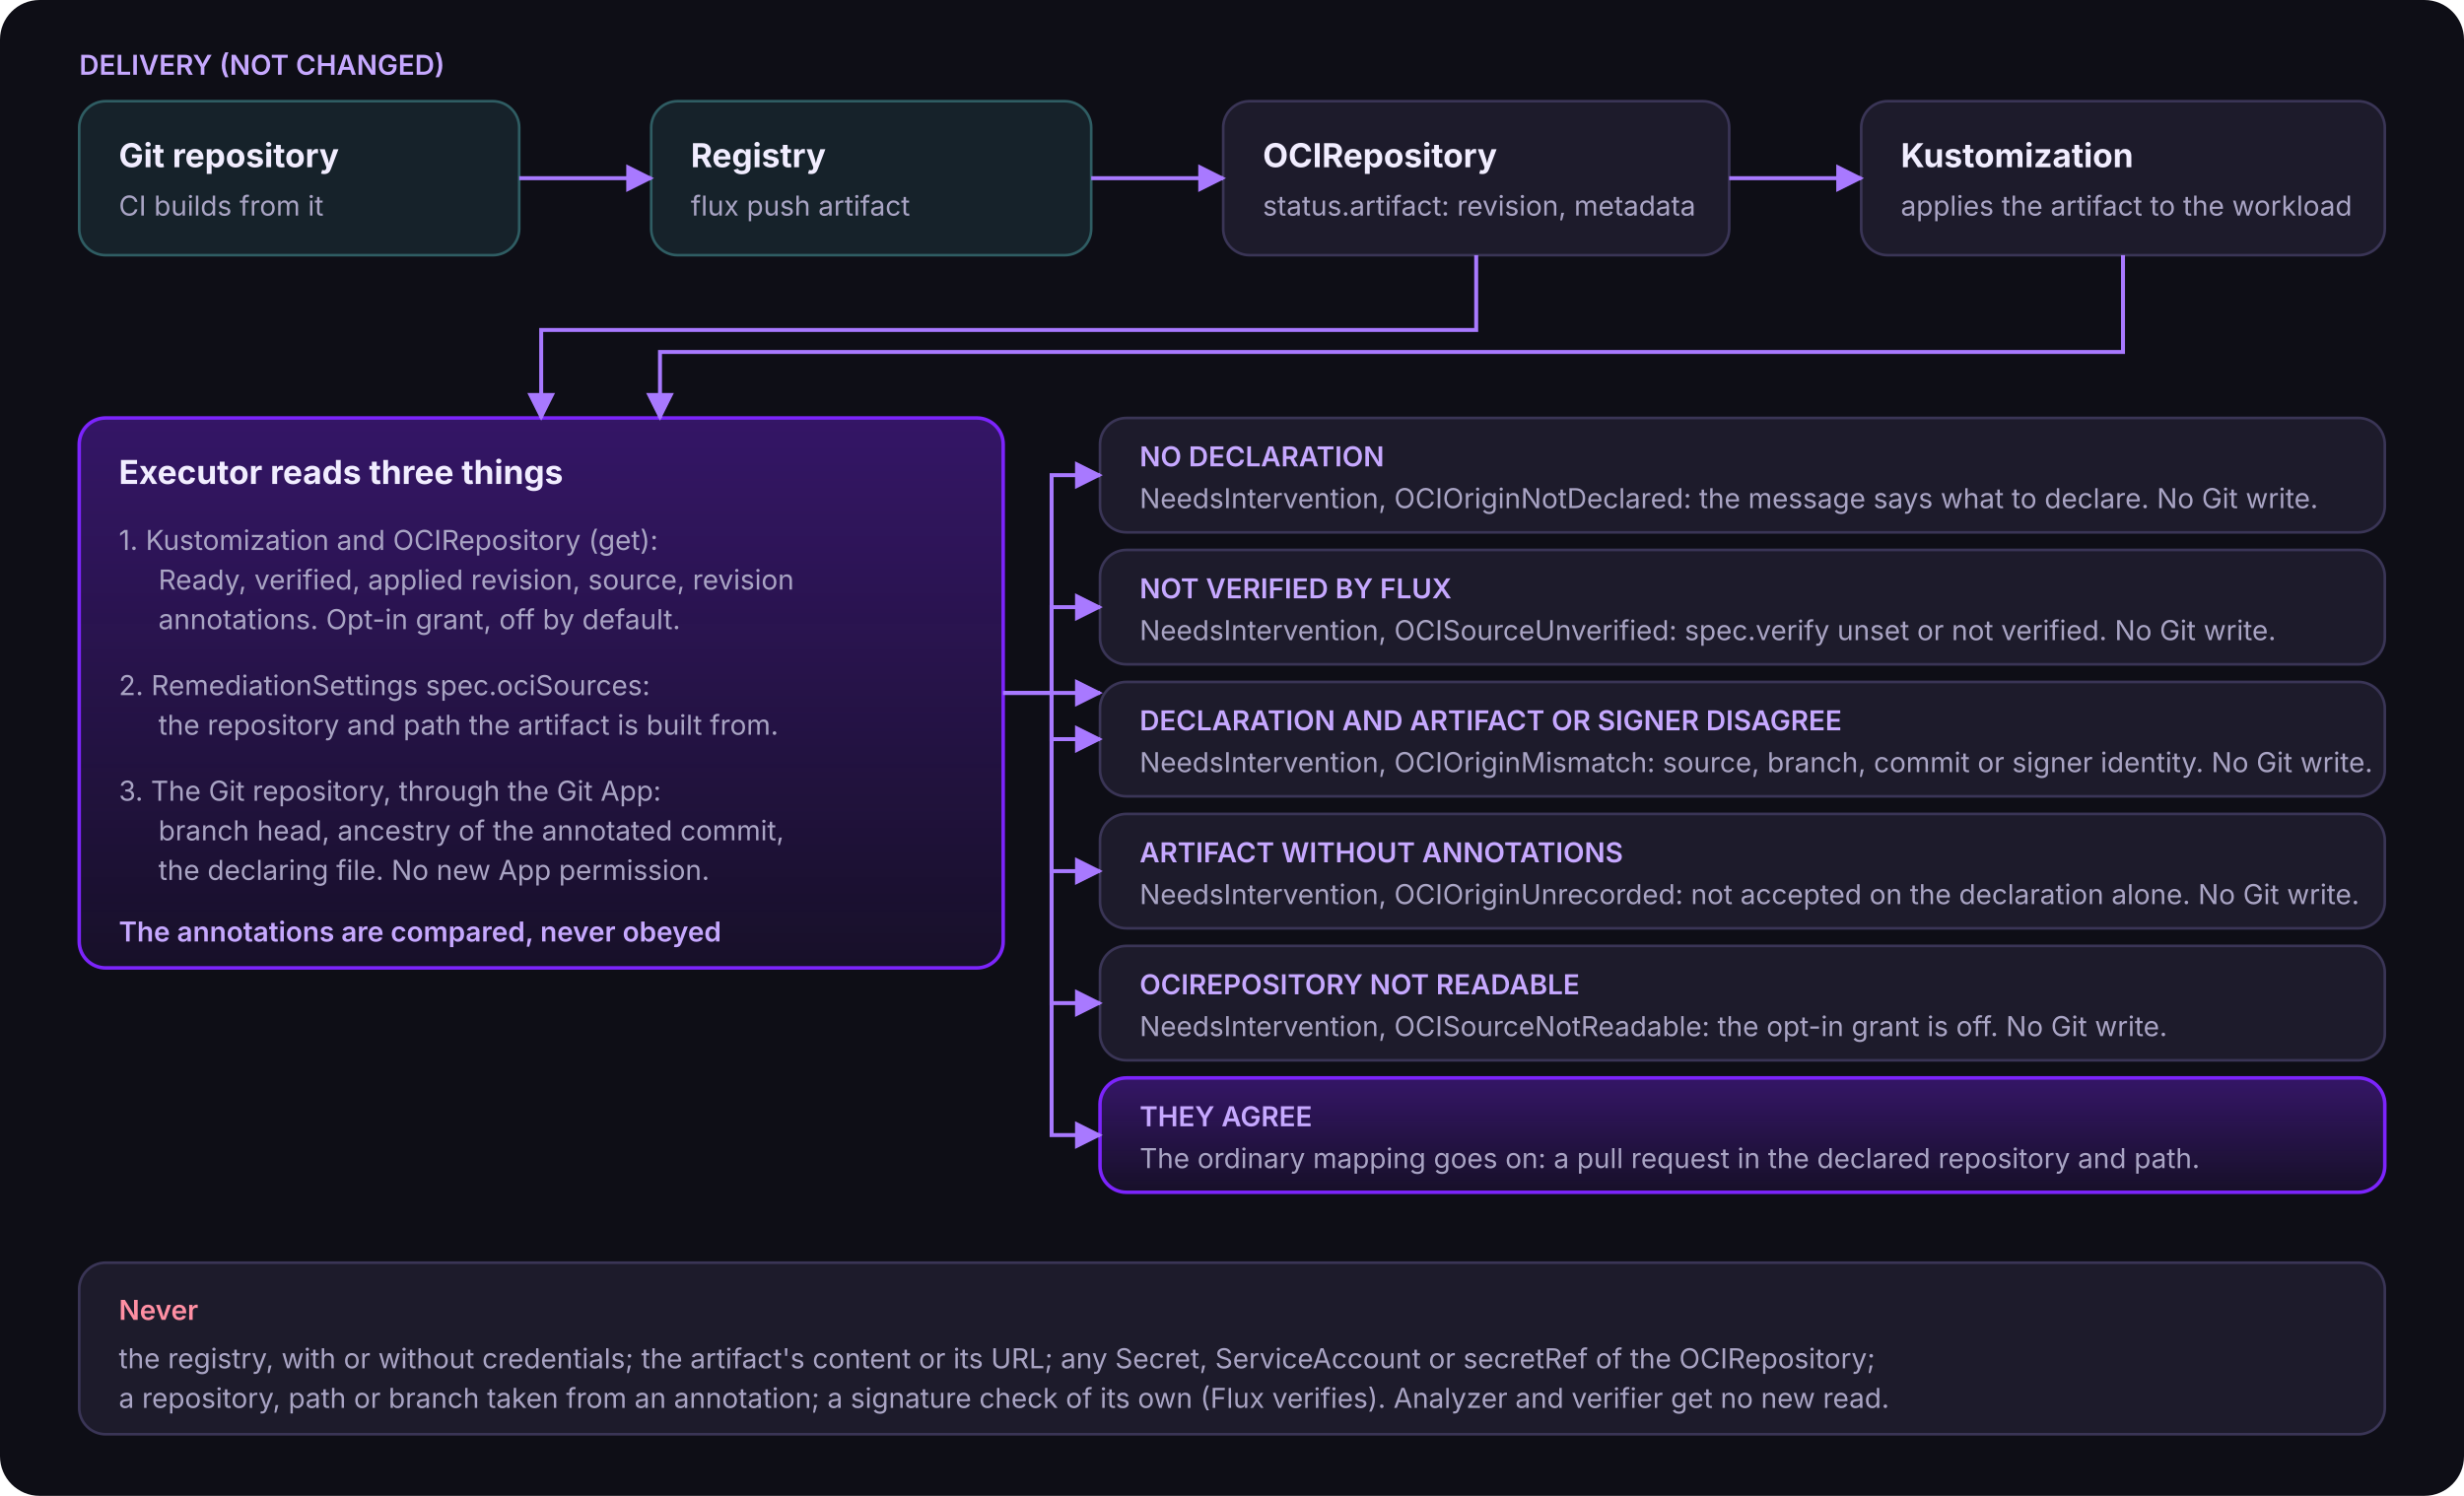
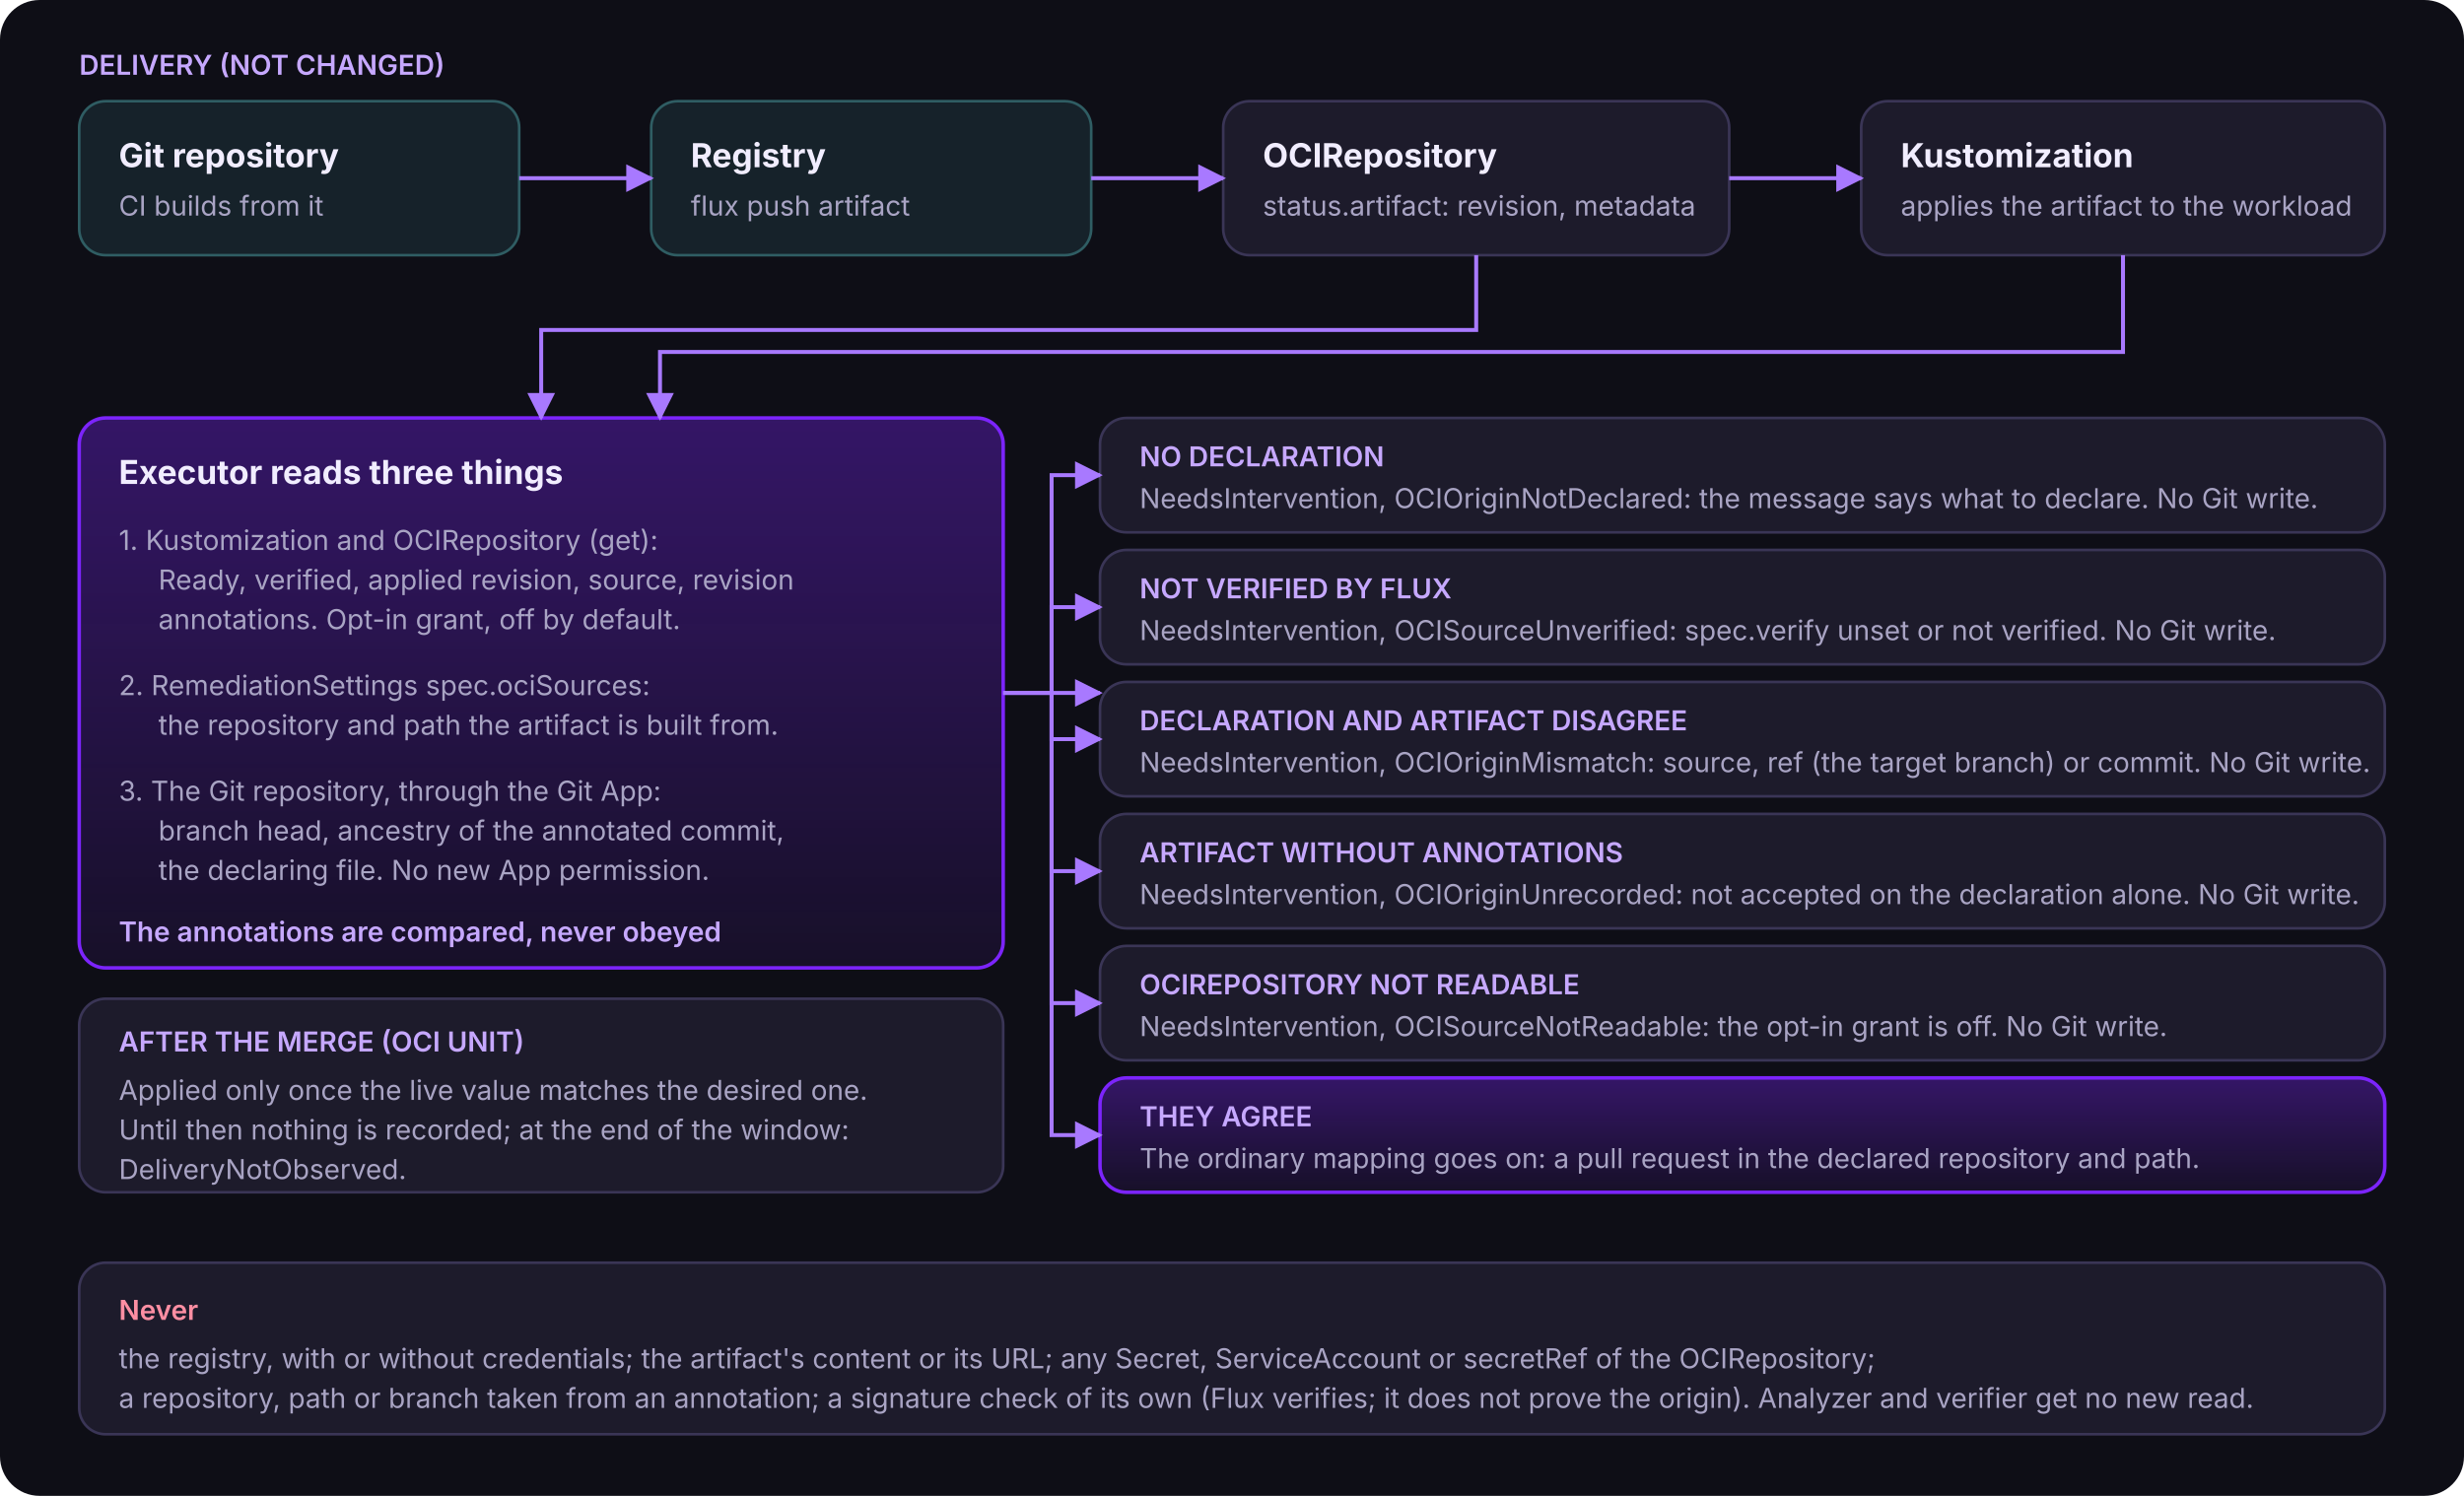
<svg xmlns="http://www.w3.org/2000/svg" viewBox="0 0 1120 680" role="img" aria-labelledby="t d" font-family="Inter, 'Segoe UI', system-ui, -apple-system, sans-serif">
  <defs>
    <marker id="a" viewBox="0 0 10 10" refX="9" refY="5" markerWidth="7" markerHeight="7" orient="auto-start-reverse">
      <path d="M0 0 10 5 0 10z" fill="#a879ff" />
    </marker>
    <linearGradient id="glow" x1="0" y1="0" x2="0" y2="1">
      <stop offset="0" stop-color="#7c24fc" stop-opacity=".35" />
      <stop offset="1" stop-color="#7c24fc" stop-opacity=".08" />
    </linearGradient>
    <style>
      .box{fill:#1d1b2b;stroke:#3a3556;stroke-width:1.2}
      .key{fill:url(#glow);stroke:#7c24fc;stroke-width:1.6}
      .ext{fill:#16222a;stroke:#2f5d63;stroke-width:1.2}
      .h{fill:#f1edff;font-size:15px;font-weight:650}
      .s{fill:#a9a4c4;font-size:12.5px}
      .f{stroke:#a879ff;stroke-width:1.8;fill:none}
      .d{stroke:#6f6a90;stroke-width:1.4;fill:none;stroke-dasharray:5 4}
      .no{fill:#ff8fa3;font-size:12.5px;font-weight:600}
      .tag{fill:#c6a8ff;font-size:12.5px;font-weight:600}
    </style>
  </defs>
  <rect width="1120" height="680" rx="18" fill="#0e0e16" />
  <text class="tag" x="36" y="34">DELIVERY (NOT CHANGED)</text>
  <rect class="ext" x="36" y="46" width="200" height="70" rx="12" />
  <text class="h" x="54" y="76">Git repository</text>
  <text class="s" x="54" y="98">CI builds from it</text>
  <rect class="ext" x="296" y="46" width="200" height="70" rx="12" />
  <text class="h" x="314" y="76">Registry</text>
  <text class="s" x="314" y="98">flux push artifact</text>
  <rect class="box" x="556" y="46" width="230" height="70" rx="12" />
  <text class="h" x="574" y="76">OCIRepository</text>
  <text class="s" x="574" y="98">status.artifact: revision, metadata</text>
  <rect class="box" x="846" y="46" width="238" height="70" rx="12" />
  <text class="h" x="864" y="76">Kustomization</text>
  <text class="s" x="864" y="98">applies the artifact to the workload</text>
  <path class="f" d="M236 81H296" marker-end="url(#a)" />
  <path class="f" d="M496 81H556" marker-end="url(#a)" />
  <path class="f" d="M786 81H846" marker-end="url(#a)" />
  <rect class="key" x="36" y="190" width="420" height="250" rx="12" />
  <text class="h" x="54" y="220">Executor reads three things</text>
  <text class="s" x="54" y="250">1. Kustomization and OCIRepository (get):</text>
  <text class="s" x="72" y="268">Ready, verified, applied revision, source, revision</text>
  <text class="s" x="72" y="286">annotations. Opt-in grant, off by default.</text>
  <text class="s" x="54" y="316">2. RemediationSettings spec.ociSources:</text>
  <text class="s" x="72" y="334">the repository and path the artifact is built from.</text>
  <text class="s" x="54" y="364">3. The Git repository, through the Git App:</text>
  <text class="s" x="72" y="382">branch head, ancestry of the annotated commit,</text>
  <text class="s" x="72" y="400">the declaring file. No new App permission.</text>
  <text class="tag" x="54" y="428">The annotations are compared, never obeyed</text>
  <path class="f" d="M671 116V150H246V190" marker-end="url(#a)" />
  <path class="f" d="M965 116V160H300V190" marker-end="url(#a)" />
  <path class="f" d="M456 315H500" marker-end="url(#a)" />
  <rect class="box" x="500" y="190" width="584" height="52" rx="12" />
  <text class="tag" x="518" y="212">NO DECLARATION</text>
  <text class="s" x="518" y="231">NeedsIntervention, OCIOriginNotDeclared: the message says what to declare. No Git write.</text>
  <rect class="box" x="500" y="250" width="584" height="52" rx="12" />
  <text class="tag" x="518" y="272">NOT VERIFIED BY FLUX</text>
  <text class="s" x="518" y="291">NeedsIntervention, OCISourceUnverified: spec.verify unset or not verified. No Git write.</text>
  <rect class="box" x="500" y="310" width="584" height="52" rx="12" />
-   <text class="tag" x="518" y="332">DECLARATION AND ARTIFACT OR SIGNER DISAGREE</text>
-   <text class="s" x="518" y="351">NeedsIntervention, OCIOriginMismatch: source, branch, commit or signer identity. No Git write.</text>
+   <text class="tag" x="518" y="332">DECLARATION AND ARTIFACT DISAGREE</text>
+   <text class="s" x="518" y="351">NeedsIntervention, OCIOriginMismatch: source, ref (the target branch) or commit. No Git write.</text>
  <rect class="box" x="500" y="370" width="584" height="52" rx="12" />
  <text class="tag" x="518" y="392">ARTIFACT WITHOUT ANNOTATIONS</text>
  <text class="s" x="518" y="411">NeedsIntervention, OCIOriginUnrecorded: not accepted on the declaration alone. No Git write.</text>
  <rect class="box" x="500" y="430" width="584" height="52" rx="12" />
  <text class="tag" x="518" y="452">OCIREPOSITORY NOT READABLE</text>
  <text class="s" x="518" y="471">NeedsIntervention, OCISourceNotReadable: the opt-in grant is off. No Git write.</text>
  <rect class="key" x="500" y="490" width="584" height="52" rx="12" />
  <text class="tag" x="518" y="512">THEY AGREE</text>
  <text class="s" x="518" y="531">The ordinary mapping goes on: a pull request in the declared repository and path.</text>
  <path class="f" d="M478 315V216H500" marker-end="url(#a)" />
  <path class="f" d="M478 315V276H500" marker-end="url(#a)" />
  <path class="f" d="M478 315V336H500" marker-end="url(#a)" />
  <path class="f" d="M478 315V396H500" marker-end="url(#a)" />
  <path class="f" d="M478 315V456H500" marker-end="url(#a)" />
  <path class="f" d="M478 315V516H500" marker-end="url(#a)" />
  <path class="f" d="M456 315H478" />
+   <rect class="box" x="36" y="454" width="420" height="88" rx="12" />
+   <text class="tag" x="54" y="478">AFTER THE MERGE (OCI UNIT)</text>
+   <text class="s" x="54" y="500">Applied only once the live value matches the desired one.</text>
+   <text class="s" x="54" y="518">Until then nothing is recorded; at the end of the window:</text>
+   <text class="s" x="54" y="536">DeliveryNotObserved.</text>
  <rect class="box" x="36" y="574" width="1048" height="78" rx="12" />
  <text class="no" x="54" y="600">Never</text>
  <text class="s" x="54" y="622">the registry, with or without credentials; the artifact's content or its URL; any Secret, ServiceAccount or secretRef of the OCIRepository;</text>
-   <text class="s" x="54" y="640">a repository, path or branch taken from an annotation; a signature check of its own (Flux verifies). Analyzer and verifier get no new read.</text>
+   <text class="s" x="54" y="640">a repository, path or branch taken from an annotation; a signature check of its own (Flux verifies; it does not prove the origin). Analyzer and verifier get no new read.</text>
</svg>
